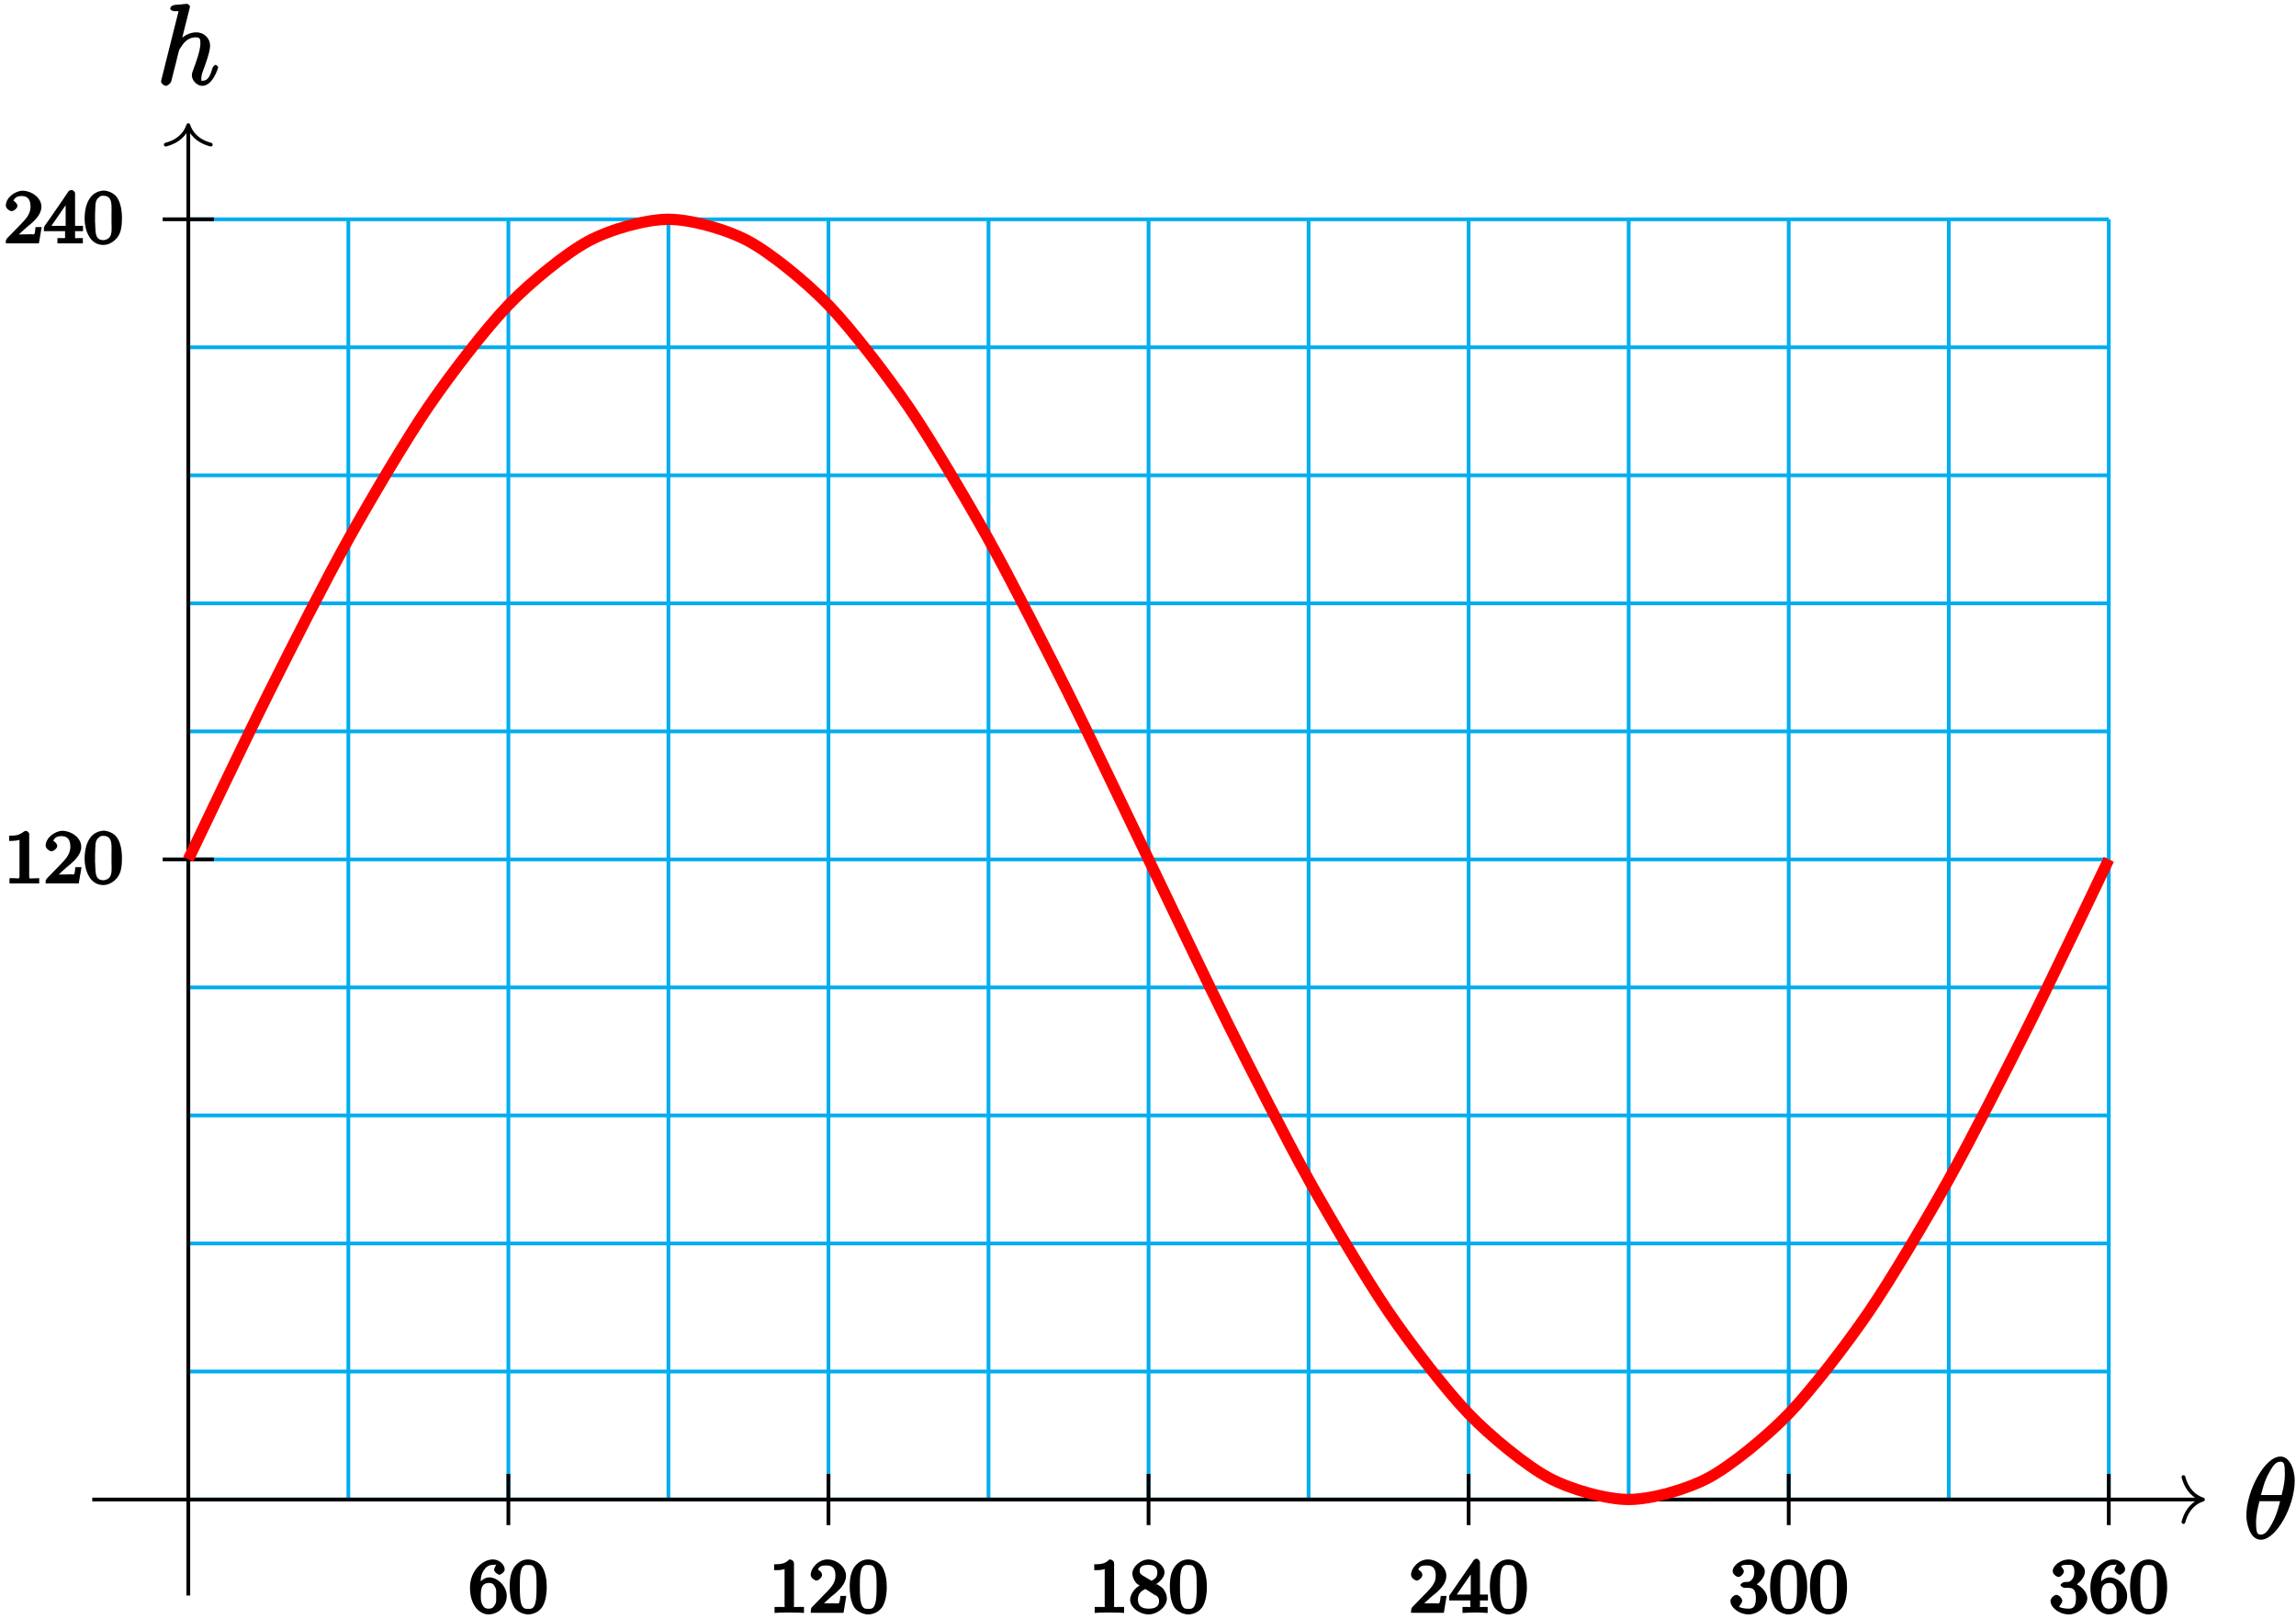
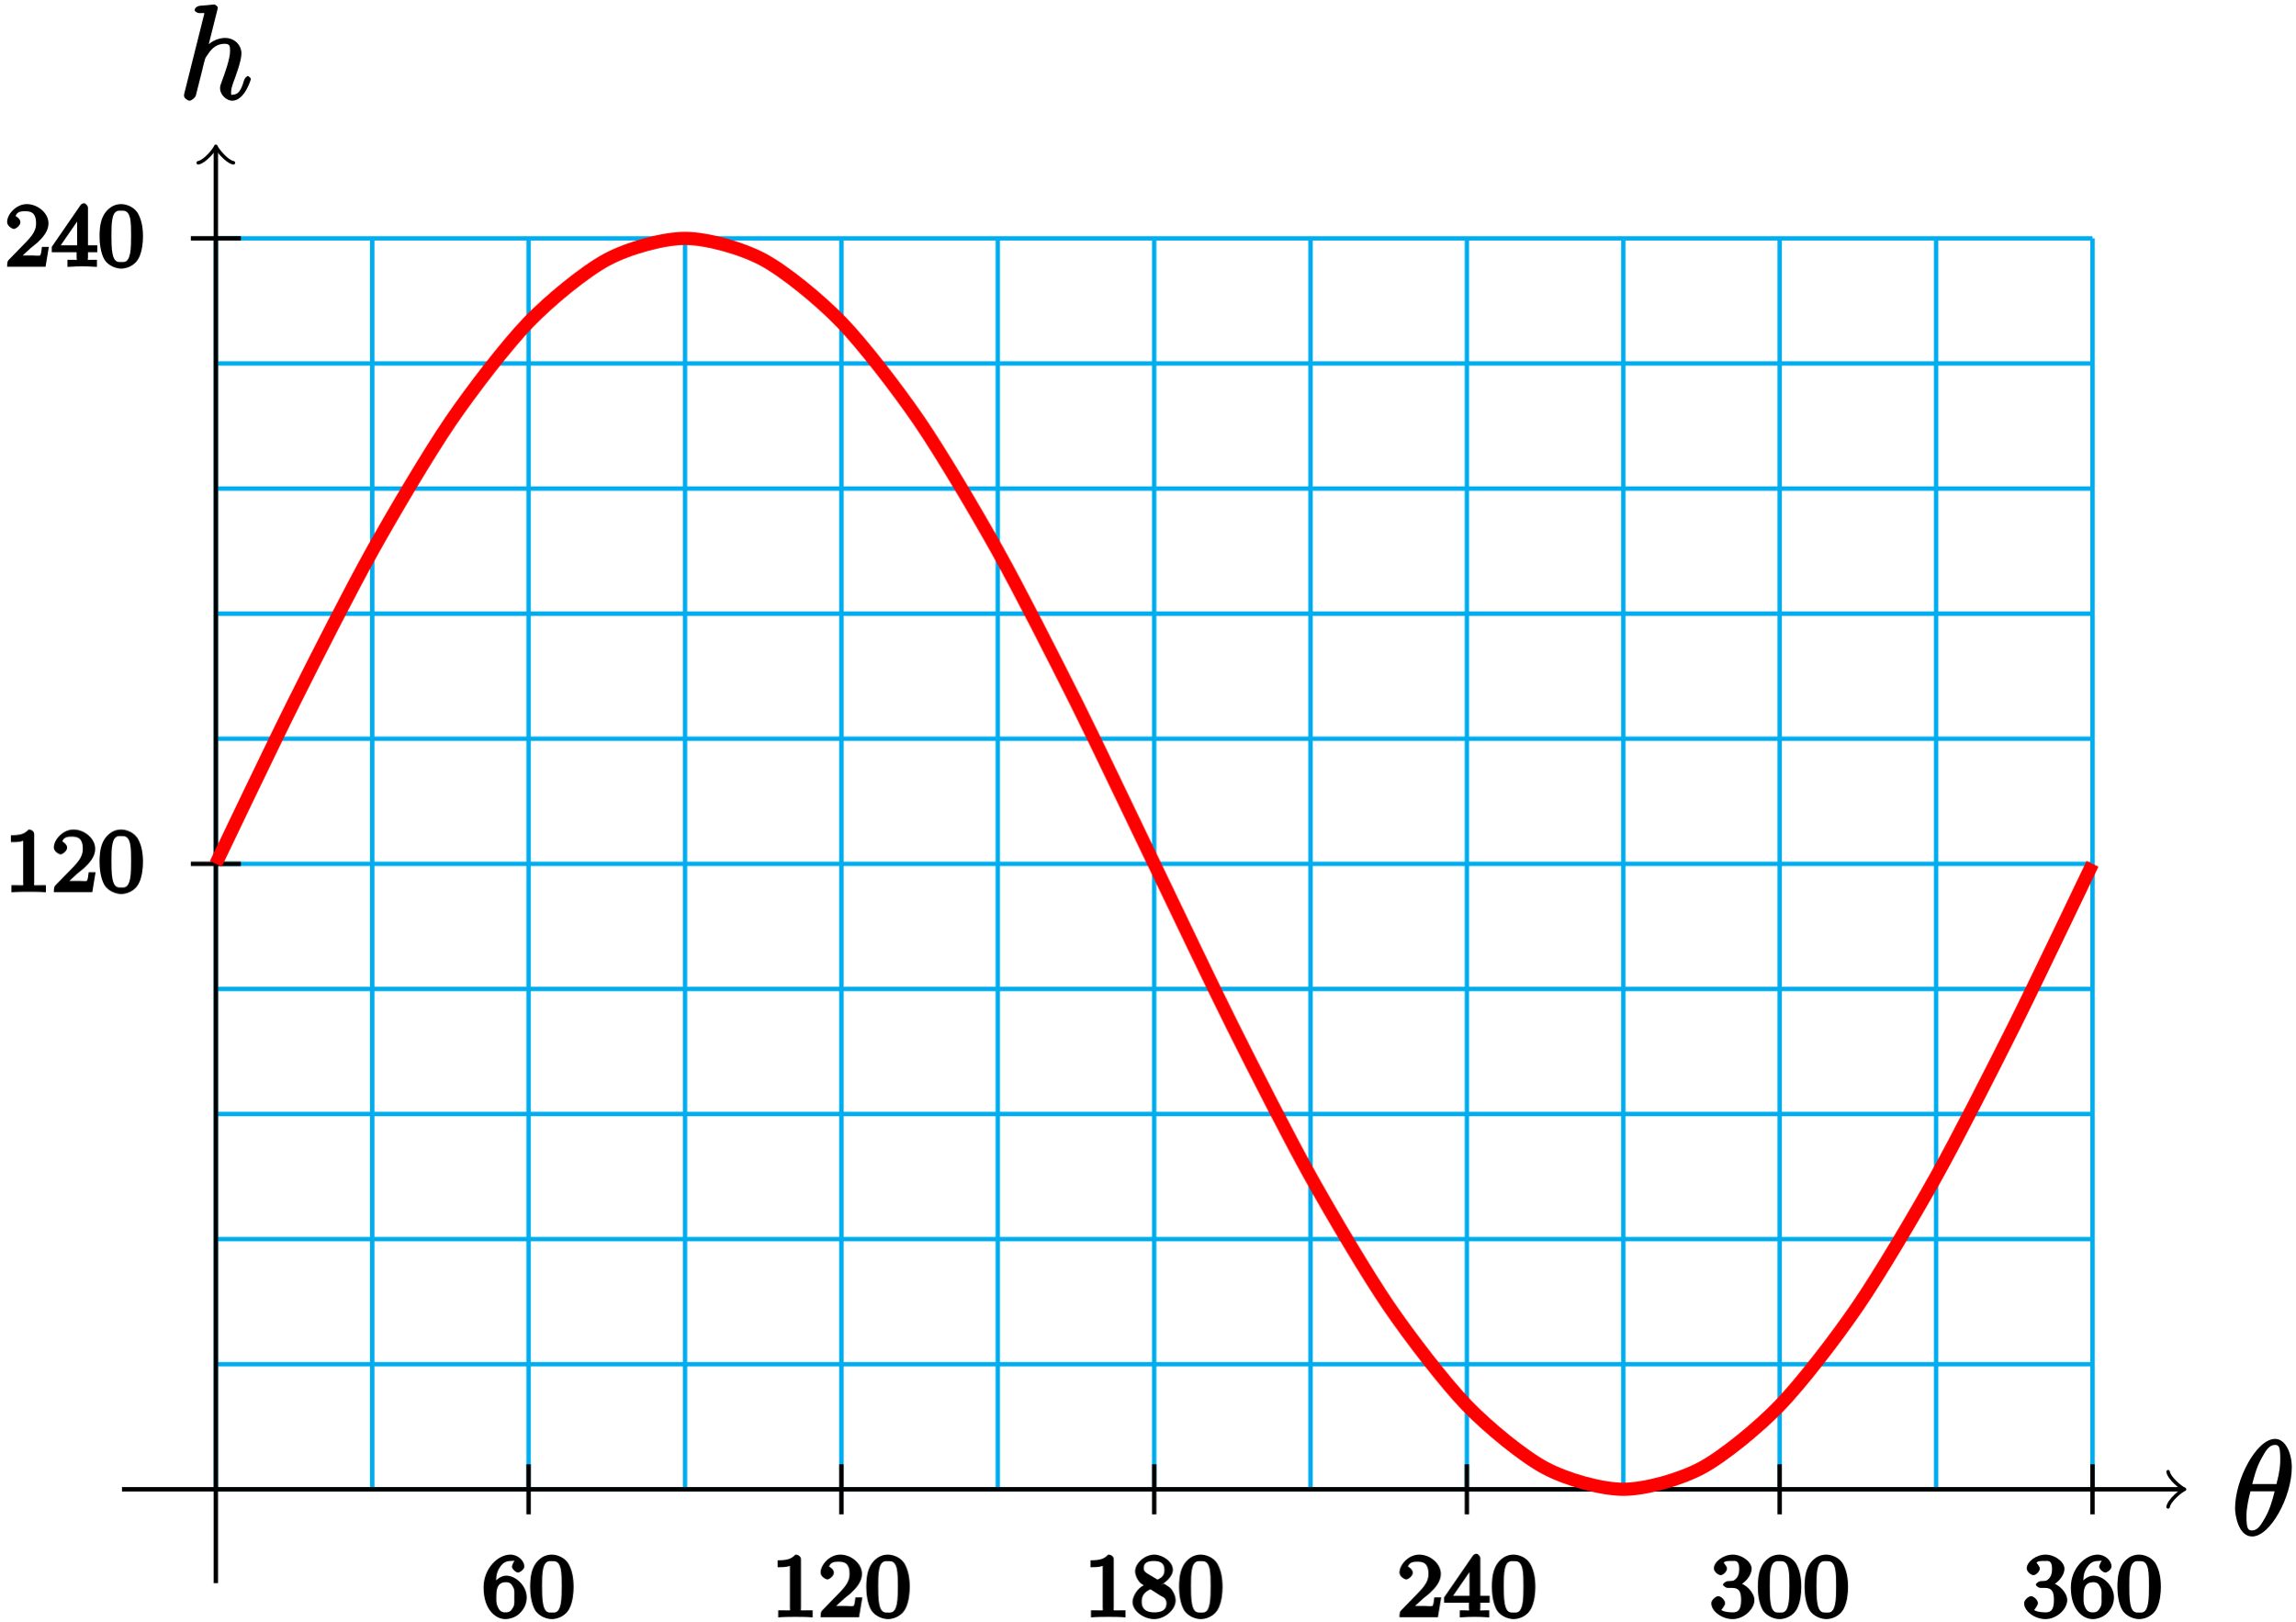
- <svg xmlns="http://www.w3.org/2000/svg" xmlns:xlink="http://www.w3.org/1999/xlink" width="244pt" height="172pt" viewBox="0 0 244 172" version="1.1">
+ <svg xmlns="http://www.w3.org/2000/svg" xmlns:xlink="http://www.w3.org/1999/xlink" width="208pt" height="147pt" viewBox="0 0 208 147" version="1.1">
  <defs>
    <g>
      <symbol overflow="visible" id="glyph0-0">
        <path style="stroke:none;" d="" />
      </symbol>
      <symbol overflow="visible" id="glyph0-1">
        <path style="stroke:none;" d="M 5.453 -6.156 C 5.453 -7.375 4.906 -8.719 3.938 -8.719 C 2.266 -8.719 0.312 -5.062 0.312 -2.422 C 0.312 -1.875 0.594 0.125 1.859 0.125 C 3.484 0.125 5.453 -3.438 5.453 -6.156 Z M 1.828 -4.469 C 2.016 -5.172 2.219 -6.078 2.688 -6.922 C 3.078 -7.641 3.391 -8.172 3.922 -8.172 C 4.312 -8.172 4.406 -7.984 4.406 -6.844 C 4.406 -6.406 4.375 -5.812 4.062 -4.625 L 1.859 -4.625 Z M 3.938 -4.109 C 3.641 -2.938 3.438 -2.297 3.016 -1.547 C 2.672 -0.938 2.359 -0.422 1.859 -0.422 C 1.5 -0.422 1.344 -0.547 1.344 -1.734 C 1.344 -2.516 1.547 -3.328 1.703 -3.969 L 3.906 -3.969 Z M 3.938 -4.109 " />
      </symbol>
      <symbol overflow="visible" id="glyph0-2">
        <path style="stroke:none;" d="M 3.516 -8.141 C 3.531 -8.188 3.547 -8.266 3.547 -8.312 C 3.547 -8.438 3.281 -8.594 3.25 -8.594 C 3.234 -8.594 2.656 -8.547 2.594 -8.531 C 2.391 -8.516 2.219 -8.5 2 -8.484 C 1.703 -8.469 1.453 -8.297 1.453 -8.078 C 1.453 -7.953 1.703 -7.812 1.875 -7.812 C 2.469 -7.812 2.312 -7.859 2.312 -7.734 C 2.312 -7.656 2.281 -7.562 2.266 -7.531 L 0.531 -0.609 C 0.484 -0.438 0.484 -0.406 0.484 -0.328 C 0.484 -0.078 0.859 0.125 0.984 0.125 C 1.188 0.125 1.5 -0.172 1.547 -0.312 L 2.094 -2.469 C 2.156 -2.734 2.219 -2.984 2.281 -3.25 C 2.422 -3.75 2.359 -3.656 2.594 -4 C 2.828 -4.344 3.25 -5.031 4.172 -5.031 C 4.656 -5.031 4.656 -4.812 4.656 -4.344 C 4.656 -3.672 4.188 -2.359 3.922 -1.656 C 3.812 -1.359 3.75 -1.203 3.75 -0.984 C 3.75 -0.453 4.297 0.125 4.859 0.125 C 5.969 0.125 6.547 -1.781 6.547 -1.859 C 6.547 -1.906 6.344 -2.109 6.281 -2.109 C 6.172 -2.109 5.984 -1.922 5.922 -1.719 C 5.656 -0.766 5.375 -0.422 4.906 -0.422 C 4.781 -0.422 4.75 -0.281 4.75 -0.656 C 4.75 -0.969 4.891 -1.344 4.938 -1.484 C 5.156 -2.062 5.688 -3.469 5.688 -4.156 C 5.688 -4.875 5.109 -5.562 4.203 -5.562 C 3.531 -5.562 2.812 -5.203 2.312 -4.578 L 2.594 -4.469 Z M 3.516 -8.141 " />
      </symbol>
      <symbol overflow="visible" id="glyph1-0">
        <path style="stroke:none;" d="" />
      </symbol>
      <symbol overflow="visible" id="glyph1-1">
        <path style="stroke:none;" d="M 1.281 -2.828 C 1.281 -3.484 1.281 -3.938 1.562 -4.422 C 1.812 -4.828 2.094 -5.094 2.594 -5.094 C 2.75 -5.094 2.984 -5.125 2.969 -5.141 C 2.938 -5.141 2.719 -4.688 2.719 -4.594 C 2.719 -4.359 3.094 -4.047 3.281 -4.047 C 3.422 -4.047 3.844 -4.312 3.844 -4.609 C 3.844 -5.094 3.297 -5.672 2.578 -5.672 C 1.469 -5.672 0.156 -4.438 0.156 -2.703 C 0.156 -0.547 1.359 0.172 2.125 0.172 C 2.516 0.172 3.047 0.016 3.406 -0.328 C 3.734 -0.641 4.062 -1.109 4.062 -1.797 C 4.062 -2.844 3.078 -3.766 2.203 -3.766 C 1.625 -3.766 1.094 -3.219 0.906 -2.828 Z M 2.125 -0.438 C 1.703 -0.438 1.562 -0.672 1.453 -0.906 C 1.266 -1.266 1.312 -1.672 1.312 -1.969 C 1.312 -2.766 1.547 -3.172 2.172 -3.172 C 2.562 -3.172 2.672 -3.016 2.828 -2.734 C 2.984 -2.453 2.938 -2.219 2.938 -1.812 C 2.938 -1.406 2.984 -1.172 2.828 -0.891 C 2.625 -0.531 2.484 -0.438 2.125 -0.438 Z M 2.125 -0.438 " />
      </symbol>
      <symbol overflow="visible" id="glyph1-2">
        <path style="stroke:none;" d="M 4.078 -2.719 C 4.078 -3.578 3.938 -4.219 3.672 -4.734 C 3.328 -5.438 2.547 -5.672 2.109 -5.672 C 1.109 -5.672 0.609 -4.859 0.5 -4.641 L 0.438 -4.516 C 0.156 -3.922 0.141 -3.141 0.141 -2.719 C 0.141 -2.203 0.219 -1.266 0.594 -0.625 C 0.969 -0.047 1.688 0.172 2.109 0.172 C 2.5 0.172 3.312 -0.016 3.703 -0.797 C 4 -1.375 4.078 -2.203 4.078 -2.719 Z M 2.109 -0.422 C 1.844 -0.422 1.469 -0.359 1.312 -1.203 C 1.219 -1.656 1.219 -2.406 1.219 -2.828 C 1.219 -3.375 1.219 -3.922 1.312 -4.359 C 1.469 -5.172 1.906 -5.078 2.109 -5.078 C 2.375 -5.078 2.734 -5.125 2.906 -4.406 C 3 -3.953 3 -3.359 3 -2.828 C 3 -2.344 3 -1.641 2.906 -1.188 C 2.734 -0.344 2.375 -0.422 2.109 -0.422 Z M 2.109 -0.422 " />
      </symbol>
      <symbol overflow="visible" id="glyph1-3">
        <path style="stroke:none;" d="M 2.688 -5.266 C 2.688 -5.469 2.484 -5.672 2.188 -5.672 C 1.812 -5.297 1.516 -5.156 0.578 -5.156 L 0.578 -4.531 C 0.984 -4.531 1.406 -4.531 1.688 -4.656 L 1.688 -0.844 C 1.688 -0.547 1.844 -0.625 1.094 -0.625 L 0.625 -0.625 L 0.625 0.016 C 1.141 -0.031 1.828 -0.031 2.188 -0.031 C 2.547 -0.031 3.234 -0.031 3.75 0.016 L 3.75 -0.625 L 3.281 -0.625 C 2.531 -0.625 2.688 -0.547 2.688 -0.844 Z M 2.688 -5.266 " />
      </symbol>
      <symbol overflow="visible" id="glyph1-4">
        <path style="stroke:none;" d="M 2.375 -1.688 C 2.5 -1.797 2.844 -2.062 2.969 -2.172 C 3.453 -2.625 3.984 -3.203 3.984 -3.922 C 3.984 -4.875 3 -5.672 2.016 -5.672 C 1.047 -5.672 0.234 -4.75 0.234 -4.047 C 0.234 -3.656 0.734 -3.422 0.844 -3.422 C 1.016 -3.422 1.438 -3.719 1.438 -4.031 C 1.438 -4.438 0.859 -4.625 1.016 -4.625 C 1.172 -5.016 1.531 -5.031 1.922 -5.031 C 2.656 -5.031 2.859 -4.594 2.859 -3.922 C 2.859 -3.094 2.328 -2.609 1.391 -1.656 L 0.375 -0.609 C 0.281 -0.531 0.234 -0.375 0.234 0 L 3.719 0 L 4.016 -1.797 L 3.391 -1.797 C 3.344 -1.453 3.328 -1.172 3.234 -1.031 C 3.188 -0.969 2.719 -1.016 2.594 -1.016 L 1.172 -1.016 L 1.297 -0.703 Z M 2.375 -1.688 " />
      </symbol>
      <symbol overflow="visible" id="glyph1-5">
        <path style="stroke:none;" d="M 2.641 -2.875 C 3.094 -3.094 3.812 -3.672 3.812 -4.297 C 3.812 -5.047 2.859 -5.672 2.125 -5.672 C 1.281 -5.672 0.391 -4.906 0.391 -4.156 C 0.391 -3.859 0.562 -3.453 0.75 -3.234 C 0.891 -3.062 0.922 -3.047 1.172 -2.891 C 0.562 -2.609 0.156 -1.844 0.156 -1.391 C 0.156 -0.516 1.234 0.172 2.109 0.172 C 3.078 0.172 4.062 -0.672 4.062 -1.516 C 4.062 -2.031 3.734 -2.484 3.609 -2.625 C 3.469 -2.75 3.453 -2.75 3 -3.047 Z M 1.531 -3.938 C 1.312 -4.078 1.172 -4.172 1.172 -4.453 C 1.172 -4.953 1.531 -5.094 2.109 -5.094 C 2.719 -5.094 3.047 -4.859 3.047 -4.297 C 3.047 -3.828 2.875 -3.625 2.422 -3.406 Z M 1.672 -2.594 C 1.703 -2.578 2.609 -2.016 2.734 -1.922 C 2.875 -1.859 3.234 -1.734 3.234 -1.25 C 3.234 -0.641 2.766 -0.438 2.125 -0.438 C 1.406 -0.438 0.984 -0.734 0.984 -1.391 C 0.984 -1.984 1.25 -2.281 1.781 -2.531 Z M 1.672 -2.594 " />
      </symbol>
      <symbol overflow="visible" id="glyph1-6">
        <path style="stroke:none;" d="M 3.328 -5.344 C 3.328 -5.5 3.141 -5.75 2.969 -5.75 C 2.875 -5.75 2.719 -5.688 2.641 -5.562 L 0.047 -1.797 L 0.047 -1.312 L 2.297 -1.312 L 2.297 -0.828 C 2.297 -0.531 2.469 -0.625 1.844 -0.625 L 1.469 -0.625 L 1.469 0.016 C 2.344 -0.031 2.359 -0.031 2.812 -0.031 C 3.266 -0.031 3.281 -0.031 4.141 0.016 L 4.141 -0.625 L 3.781 -0.625 C 3.156 -0.625 3.328 -0.531 3.328 -0.828 L 3.328 -1.312 L 4.172 -1.312 L 4.172 -1.938 L 3.328 -1.938 Z M 2.344 -4.688 L 2.344 -1.938 L 0.859 -1.938 L 2.672 -4.562 Z M 2.344 -4.688 " />
      </symbol>
      <symbol overflow="visible" id="glyph1-7">
        <path style="stroke:none;" d="M 2.016 -2.656 C 2.641 -2.656 2.859 -2.375 2.859 -1.547 C 2.859 -0.547 2.484 -0.438 2.062 -0.438 C 1.625 -0.438 1.141 -0.547 1.078 -0.656 C 1.031 -0.656 1.406 -1.016 1.406 -1.281 C 1.406 -1.531 1.047 -1.906 0.781 -1.906 C 0.578 -1.906 0.156 -1.578 0.156 -1.266 C 0.156 -0.516 1.156 0.172 2.078 0.172 C 3.125 0.172 4.062 -0.75 4.062 -1.547 C 4.062 -2.203 3.344 -3 2.531 -3.172 L 2.531 -2.812 C 3.156 -3.031 3.812 -3.75 3.812 -4.391 C 3.812 -5.031 2.922 -5.672 2.094 -5.672 C 1.234 -5.672 0.391 -5.016 0.391 -4.422 C 0.391 -4.125 0.781 -3.812 1 -3.812 C 1.25 -3.812 1.578 -4.172 1.578 -4.406 C 1.578 -4.688 1.141 -4.984 1.328 -4.984 C 1.438 -5.125 1.922 -5.094 2.062 -5.094 C 2.266 -5.094 2.688 -5.219 2.688 -4.391 C 2.688 -3.828 2.516 -3.625 2.406 -3.5 C 2.156 -3.25 2.109 -3.297 1.625 -3.266 C 1.469 -3.25 1.219 -3.062 1.219 -2.953 C 1.219 -2.844 1.484 -2.656 1.625 -2.656 Z M 2.016 -2.656 " />
      </symbol>
-       <symbol overflow="visible" id="glyph2-0">
-         <path style="stroke:none;" d="" />
-       </symbol>
-       <symbol overflow="visible" id="glyph2-1">
-         <path style="stroke:none;" d="M 0.578 -4.953 L 0.578 -4.531 C 1.156 -4.531 1.516 -4.594 1.672 -4.656 L 1.672 -0.812 C 1.672 -0.422 1.547 -0.578 1.094 -0.578 L 0.609 -0.578 L 0.609 -0.016 L 3.766 -0.016 L 3.766 -0.578 C 3.453 -0.578 3.328 -0.562 3.203 -0.562 C 2.781 -0.562 2.703 -0.438 2.703 -0.812 L 2.703 -5.312 C 2.703 -5.375 2.484 -5.609 2.375 -5.609 C 2.219 -5.609 2 -5.438 1.891 -5.359 C 1.516 -5.125 1.219 -5.094 0.578 -5.094 Z M 0.578 -4.953 " />
-       </symbol>
-       <symbol overflow="visible" id="glyph2-2">
-         <path style="stroke:none;" d="M 0.969 -4.406 C 1.125 -4.891 1.422 -5.047 1.922 -5.047 C 2.641 -5.047 2.844 -4.547 2.844 -3.906 L 2.844 -3.812 C 2.781 -3 2.25 -2.516 1.719 -1.953 L 1.141 -1.359 C 0.891 -1.109 0.656 -0.859 0.406 -0.609 C 0.328 -0.531 0.219 -0.391 0.219 -0.266 L 0.219 -0.016 L 3.734 -0.016 L 4.031 -1.75 L 3.375 -1.75 C 3.312 -1.359 3.344 -1.094 3.219 -0.984 C 3.156 -0.938 3.172 -0.984 3.031 -0.984 L 2.781 -0.984 C 2.516 -0.969 2.234 -0.969 1.969 -0.969 L 1.609 -0.969 C 1.812 -1.156 2.297 -1.625 2.828 -2.047 C 3.359 -2.5 4 -3.125 4 -3.906 C 4 -4.938 2.859 -5.609 2.016 -5.609 C 1.219 -5.609 0.25 -4.891 0.219 -4.062 L 0.219 -4.016 C 0.219 -3.766 0.594 -3.438 0.844 -3.438 C 1.078 -3.438 1.453 -3.766 1.453 -4 C 1.453 -4.281 1.031 -4.562 1.016 -4.562 Z M 0.969 -4.406 " />
-       </symbol>
-       <symbol overflow="visible" id="glyph2-3">
-         <path style="stroke:none;" d="M 1.984 -5.609 C 0.484 -5.406 0.125 -3.812 0.125 -2.641 C 0.125 -1.531 0.609 0.156 2.125 0.156 C 2.875 0.156 3.625 -0.453 3.875 -1.125 C 4.078 -1.656 4.094 -2.234 4.094 -2.781 C 4.094 -3.516 3.938 -4.5 3.453 -5.047 C 3.156 -5.375 2.578 -5.625 2.141 -5.625 C 2.094 -5.625 2.047 -5.625 1.984 -5.609 Z M 1.234 -2.234 C 1.234 -2.297 1.234 -2.359 1.234 -2.438 C 1.234 -2.922 1.234 -3.422 1.266 -3.906 C 1.297 -4.344 1.297 -4.688 1.75 -4.984 C 1.891 -5.078 1.938 -5.078 2.109 -5.078 C 3.125 -5.078 2.984 -4.047 2.984 -3.234 L 2.984 -2.344 C 2.984 -1.469 3.125 -0.734 2.469 -0.438 C 2.359 -0.391 2.234 -0.359 2.125 -0.359 C 1.266 -0.359 1.281 -1.109 1.25 -2.016 C 1.25 -2.094 1.25 -2.156 1.234 -2.234 Z M 1.234 -2.234 " />
-       </symbol>
-       <symbol overflow="visible" id="glyph2-4">
-         <path style="stroke:none;" d="M 0.234 -1.312 L 2.281 -1.312 L 2.281 -0.812 C 2.281 -0.5 2.422 -0.578 1.469 -0.578 L 1.469 -0.016 L 4.172 -0.016 L 4.172 -0.578 L 3.719 -0.578 C 3.344 -0.578 3.344 -0.453 3.344 -0.812 L 3.344 -1.312 L 4.188 -1.312 L 4.188 -1.875 L 3.344 -1.875 L 3.344 -5.375 C 3.344 -5.469 3.125 -5.688 3 -5.688 C 2.922 -5.688 2.719 -5.641 2.656 -5.562 C 2.484 -5.312 2.312 -5.047 2.141 -4.797 C 1.469 -3.844 0.844 -2.875 0.156 -1.938 C 0.109 -1.859 0.031 -1.719 0.031 -1.625 C 0.031 -1.562 0.031 -1.516 0.031 -1.312 Z M 0.656 -1.625 L 2.672 -4.547 L 2.344 -4.656 L 2.344 -1.875 L 0.828 -1.875 Z M 0.656 -1.625 " />
-       </symbol>
    </g>
  </defs>
  <g id="surface1">
-     <path style="fill:none;stroke-width:0.399;stroke-linecap:butt;stroke-linejoin:miter;stroke:rgb(0%,67.839%,93.729%);stroke-opacity:1;stroke-miterlimit:10;" d="M 0.002 -0.001 L 204.095 -0.001 M 0.002 13.604 L 204.095 13.604 M 0.002 27.214 L 204.095 27.214 M 0.002 40.819 L 204.095 40.819 M 0.002 54.425 L 204.095 54.425 M 0.002 68.03 L 204.095 68.03 M 0.002 81.636 L 204.095 81.636 M 0.002 95.245 L 204.095 95.245 M 0.002 108.85 L 204.095 108.85 M 0.002 122.456 L 204.095 122.456 M 0.002 136.061 L 204.095 136.061 M 0.002 -0.001 L 0.002 136.065 M 17.01 -0.001 L 17.01 136.065 M 34.017 -0.001 L 34.017 136.065 M 51.025 -0.001 L 51.025 136.065 M 68.033 -0.001 L 68.033 136.065 M 85.041 -0.001 L 85.041 136.065 M 102.049 -0.001 L 102.049 136.065 M 119.056 -0.001 L 119.056 136.065 M 136.064 -0.001 L 136.064 136.065 M 153.072 -0.001 L 153.072 136.065 M 170.08 -0.001 L 170.08 136.065 M 187.088 -0.001 L 187.088 136.065 M 204.095 -0.001 L 204.095 136.065 " transform="matrix(1,0,0,-1,20.01,159.37)" />
-     <path style="fill:none;stroke-width:0.399;stroke-linecap:butt;stroke-linejoin:miter;stroke:rgb(0%,0%,0%);stroke-opacity:1;stroke-miterlimit:10;" d="M -10.205 -0.001 L 213.904 -0.001 " transform="matrix(1,0,0,-1,20.01,159.37)" />
-     <path style="fill:none;stroke-width:0.399;stroke-linecap:round;stroke-linejoin:round;stroke:rgb(0%,0%,0%);stroke-opacity:1;stroke-miterlimit:10;" d="M -2.073 2.39 C -1.694 0.956 -0.85 0.28 0.001 -0.001 C -0.85 -0.278 -1.694 -0.958 -2.073 -2.392 " transform="matrix(1,0,0,-1,234.1122,159.37)" />
+     <path style="fill:none;stroke-width:0.399;stroke-linecap:butt;stroke-linejoin:miter;stroke:rgb(0%,67.839%,93.729%);stroke-opacity:1;stroke-miterlimit:10;" d="M -0.001 0.002 L 170.081 0.002 M -0.001 11.338 L 170.081 11.338 M -0.001 22.677 L 170.081 22.677 M -0.001 34.017 L 170.081 34.017 M -0.001 45.353 L 170.081 45.353 M -0.001 56.693 L 170.081 56.693 M -0.001 68.033 L 170.081 68.033 M -0.001 79.369 L 170.081 79.369 M -0.001 90.709 L 170.081 90.709 M -0.001 102.049 L 170.081 102.049 M -0.001 113.385 L 170.081 113.385 M -0.001 0.002 L -0.001 113.388 M 14.174 0.002 L 14.174 113.388 M 28.346 0.002 L 28.346 113.388 M 42.522 0.002 L 42.522 113.388 M 56.694 0.002 L 56.694 113.388 M 70.866 0.002 L 70.866 113.388 M 85.042 0.002 L 85.042 113.388 M 99.213 0.002 L 99.213 113.388 M 113.385 0.002 L 113.385 113.388 M 127.561 0.002 L 127.561 113.388 M 141.733 0.002 L 141.733 113.388 M 155.909 0.002 L 155.909 113.388 M 170.081 0.002 L 170.081 113.388 " transform="matrix(1,0,0,-1,19.56,134.99)" />
+     <path style="fill:none;stroke-width:0.399;stroke-linecap:butt;stroke-linejoin:miter;stroke:rgb(0%,0%,0%);stroke-opacity:1;stroke-miterlimit:10;" d="M -8.505 0.002 L 178.127 0.002 " transform="matrix(1,0,0,-1,19.56,134.99)" />
+     <path style="fill:none;stroke-width:0.319;stroke-linecap:round;stroke-linejoin:round;stroke:rgb(0%,0%,0%);stroke-opacity:1;stroke-miterlimit:10;" d="M -1.195 1.595 C -1.097 0.998 0.001 0.099 0.298 0.002 C 0.001 -0.1 -1.097 -0.994 -1.195 -1.596 " transform="matrix(1,0,0,-1,197.6867,134.99)" />
    <g style="fill:rgb(0%,0%,0%);fill-opacity:1;">
-       <use xlink:href="#glyph0-1" x="238.41" y="163.52" />
+       <use xlink:href="#glyph0-1" x="202.25" y="139.14" />
    </g>
-     <path style="fill:none;stroke-width:0.399;stroke-linecap:butt;stroke-linejoin:miter;stroke:rgb(0%,0%,0%);stroke-opacity:1;stroke-miterlimit:10;" d="M 0.002 -10.204 L 0.002 145.87 " transform="matrix(1,0,0,-1,20.01,159.37)" />
-     <path style="fill:none;stroke-width:0.399;stroke-linecap:round;stroke-linejoin:round;stroke:rgb(0%,0%,0%);stroke-opacity:1;stroke-miterlimit:10;" d="M -2.071 2.393 C -1.692 0.955 -0.848 0.28 -0.001 -0.002 C -0.848 -0.279 -1.692 -0.955 -2.071 -2.392 " transform="matrix(0,-1,-1,0,20.01,13.30001)" />
+     <path style="fill:none;stroke-width:0.399;stroke-linecap:butt;stroke-linejoin:miter;stroke:rgb(0%,0%,0%);stroke-opacity:1;stroke-miterlimit:10;" d="M -0.001 -8.502 L -0.001 121.431 " transform="matrix(1,0,0,-1,19.56,134.99)" />
+     <path style="fill:none;stroke-width:0.319;stroke-linecap:round;stroke-linejoin:round;stroke:rgb(0%,0%,0%);stroke-opacity:1;stroke-miterlimit:10;" d="M -1.197 1.595 C -1.095 0.998 -0.002 0.099 0.299 0.001 C -0.002 -0.1 -1.095 -0.995 -1.197 -1.592 " transform="matrix(0,-1,-1,0,19.56,13.55693)" />
    <g style="fill:rgb(0%,0%,0%);fill-opacity:1;">
-       <use xlink:href="#glyph0-2" x="16.64" y="9" />
+       <use xlink:href="#glyph0-2" x="16.19" y="9" />
    </g>
-     <path style="fill:none;stroke-width:0.399;stroke-linecap:butt;stroke-linejoin:miter;stroke:rgb(0%,0%,0%);stroke-opacity:1;stroke-miterlimit:10;" d="M 34.017 2.722 L 34.017 -2.72 " transform="matrix(1,0,0,-1,20.01,159.37)" />
-     <path style=" stroke:none;fill-rule:nonzero;fill:rgb(100%,100%,100%);fill-opacity:1;" d="M 48.797 172.41 L 59.258 172.41 L 59.258 165.281 L 48.797 165.281 Z M 48.797 172.41 " />
+     <path style="fill:none;stroke-width:0.399;stroke-linecap:butt;stroke-linejoin:miter;stroke:rgb(0%,0%,0%);stroke-opacity:1;stroke-miterlimit:10;" d="M 28.346 2.267 L 28.346 -2.268 " transform="matrix(1,0,0,-1,19.56,134.99)" />
+     <path style=" stroke:none;fill-rule:nonzero;fill:rgb(100%,100%,100%);fill-opacity:1;" d="M 42.676 147.574 L 53.137 147.574 L 53.137 140.445 L 42.676 140.445 Z M 42.676 147.574 " />
    <g style="fill:rgb(0%,0%,0%);fill-opacity:1;">
-       <use xlink:href="#glyph1-1" x="49.79" y="171.41" />
-       <use xlink:href="#glyph1-2" x="54.024" y="171.41" />
+       <use xlink:href="#glyph1-1" x="43.67" y="146.58" />
+       <use xlink:href="#glyph1-2" x="47.904" y="146.58" />
    </g>
-     <path style="fill:none;stroke-width:0.399;stroke-linecap:butt;stroke-linejoin:miter;stroke:rgb(0%,0%,0%);stroke-opacity:1;stroke-miterlimit:10;" d="M 68.033 2.722 L 68.033 -2.72 " transform="matrix(1,0,0,-1,20.01,159.37)" />
-     <path style=" stroke:none;fill-rule:nonzero;fill:rgb(100%,100%,100%);fill-opacity:1;" d="M 80.695 172.41 L 95.391 172.41 L 95.391 165.281 L 80.695 165.281 Z M 80.695 172.41 " />
+     <path style="fill:none;stroke-width:0.399;stroke-linecap:butt;stroke-linejoin:miter;stroke:rgb(0%,0%,0%);stroke-opacity:1;stroke-miterlimit:10;" d="M 56.694 2.267 L 56.694 -2.268 " transform="matrix(1,0,0,-1,19.56,134.99)" />
+     <path style=" stroke:none;fill-rule:nonzero;fill:rgb(100%,100%,100%);fill-opacity:1;" d="M 68.906 147.574 L 83.602 147.574 L 83.602 140.445 L 68.906 140.445 Z M 68.906 147.574 " />
    <g style="fill:rgb(0%,0%,0%);fill-opacity:1;">
-       <use xlink:href="#glyph1-3" x="81.69" y="171.41" />
-       <use xlink:href="#glyph1-4" x="85.924" y="171.41" />
-       <use xlink:href="#glyph1-2" x="90.159" y="171.41" />
+       <use xlink:href="#glyph1-3" x="69.9" y="146.58" />
+       <use xlink:href="#glyph1-4" x="74.134" y="146.58" />
+       <use xlink:href="#glyph1-2" x="78.369" y="146.58" />
    </g>
-     <path style="fill:none;stroke-width:0.399;stroke-linecap:butt;stroke-linejoin:miter;stroke:rgb(0%,0%,0%);stroke-opacity:1;stroke-miterlimit:10;" d="M 102.049 2.722 L 102.049 -2.72 " transform="matrix(1,0,0,-1,20.01,159.37)" />
-     <path style=" stroke:none;fill-rule:nonzero;fill:rgb(100%,100%,100%);fill-opacity:1;" d="M 114.711 172.41 L 129.406 172.41 L 129.406 165.281 L 114.711 165.281 Z M 114.711 172.41 " />
+     <path style="fill:none;stroke-width:0.399;stroke-linecap:butt;stroke-linejoin:miter;stroke:rgb(0%,0%,0%);stroke-opacity:1;stroke-miterlimit:10;" d="M 85.042 2.267 L 85.042 -2.268 " transform="matrix(1,0,0,-1,19.56,134.99)" />
+     <path style=" stroke:none;fill-rule:nonzero;fill:rgb(100%,100%,100%);fill-opacity:1;" d="M 97.254 147.574 L 111.949 147.574 L 111.949 140.445 L 97.254 140.445 Z M 97.254 147.574 " />
    <g style="fill:rgb(0%,0%,0%);fill-opacity:1;">
-       <use xlink:href="#glyph1-3" x="115.71" y="171.41" />
-       <use xlink:href="#glyph1-5" x="119.944" y="171.41" />
-       <use xlink:href="#glyph1-2" x="124.179" y="171.41" />
+       <use xlink:href="#glyph1-3" x="98.25" y="146.58" />
+       <use xlink:href="#glyph1-5" x="102.484" y="146.58" />
+       <use xlink:href="#glyph1-2" x="106.719" y="146.58" />
    </g>
-     <path style="fill:none;stroke-width:0.399;stroke-linecap:butt;stroke-linejoin:miter;stroke:rgb(0%,0%,0%);stroke-opacity:1;stroke-miterlimit:10;" d="M 136.064 2.722 L 136.064 -2.72 " transform="matrix(1,0,0,-1,20.01,159.37)" />
-     <path style=" stroke:none;fill-rule:nonzero;fill:rgb(100%,100%,100%);fill-opacity:1;" d="M 148.727 172.41 L 163.422 172.41 L 163.422 165.281 L 148.727 165.281 Z M 148.727 172.41 " />
+     <path style="fill:none;stroke-width:0.399;stroke-linecap:butt;stroke-linejoin:miter;stroke:rgb(0%,0%,0%);stroke-opacity:1;stroke-miterlimit:10;" d="M 113.385 2.267 L 113.385 -2.268 " transform="matrix(1,0,0,-1,19.56,134.99)" />
+     <path style=" stroke:none;fill-rule:nonzero;fill:rgb(100%,100%,100%);fill-opacity:1;" d="M 125.598 147.574 L 140.293 147.574 L 140.293 140.445 L 125.598 140.445 Z M 125.598 147.574 " />
    <g style="fill:rgb(0%,0%,0%);fill-opacity:1;">
-       <use xlink:href="#glyph1-4" x="149.72" y="171.41" />
-       <use xlink:href="#glyph1-6" x="153.954" y="171.41" />
-       <use xlink:href="#glyph1-2" x="158.189" y="171.41" />
+       <use xlink:href="#glyph1-4" x="126.6" y="146.58" />
+       <use xlink:href="#glyph1-6" x="130.834" y="146.58" />
+       <use xlink:href="#glyph1-2" x="135.069" y="146.58" />
    </g>
-     <path style="fill:none;stroke-width:0.399;stroke-linecap:butt;stroke-linejoin:miter;stroke:rgb(0%,0%,0%);stroke-opacity:1;stroke-miterlimit:10;" d="M 170.08 2.722 L 170.08 -2.72 " transform="matrix(1,0,0,-1,20.01,159.37)" />
-     <path style=" stroke:none;fill-rule:nonzero;fill:rgb(100%,100%,100%);fill-opacity:1;" d="M 182.742 172.41 L 197.438 172.41 L 197.438 165.281 L 182.742 165.281 Z M 182.742 172.41 " />
+     <path style="fill:none;stroke-width:0.399;stroke-linecap:butt;stroke-linejoin:miter;stroke:rgb(0%,0%,0%);stroke-opacity:1;stroke-miterlimit:10;" d="M 141.733 2.267 L 141.733 -2.268 " transform="matrix(1,0,0,-1,19.56,134.99)" />
+     <path style=" stroke:none;fill-rule:nonzero;fill:rgb(100%,100%,100%);fill-opacity:1;" d="M 153.945 147.574 L 168.641 147.574 L 168.641 140.445 L 153.945 140.445 Z M 153.945 147.574 " />
    <g style="fill:rgb(0%,0%,0%);fill-opacity:1;">
-       <use xlink:href="#glyph1-7" x="183.74" y="171.41" />
-       <use xlink:href="#glyph1-2" x="187.974" y="171.41" />
-       <use xlink:href="#glyph1-2" x="192.209" y="171.41" />
+       <use xlink:href="#glyph1-7" x="154.94" y="146.58" />
+       <use xlink:href="#glyph1-2" x="159.174" y="146.58" />
+       <use xlink:href="#glyph1-2" x="163.409" y="146.58" />
    </g>
-     <path style="fill:none;stroke-width:0.399;stroke-linecap:butt;stroke-linejoin:miter;stroke:rgb(0%,0%,0%);stroke-opacity:1;stroke-miterlimit:10;" d="M 204.095 2.722 L 204.095 -2.72 " transform="matrix(1,0,0,-1,20.01,159.37)" />
-     <path style=" stroke:none;fill-rule:nonzero;fill:rgb(100%,100%,100%);fill-opacity:1;" d="M 216.758 172.41 L 231.453 172.41 L 231.453 165.281 L 216.758 165.281 Z M 216.758 172.41 " />
+     <path style="fill:none;stroke-width:0.399;stroke-linecap:butt;stroke-linejoin:miter;stroke:rgb(0%,0%,0%);stroke-opacity:1;stroke-miterlimit:10;" d="M 170.081 2.267 L 170.081 -2.268 " transform="matrix(1,0,0,-1,19.56,134.99)" />
+     <path style=" stroke:none;fill-rule:nonzero;fill:rgb(100%,100%,100%);fill-opacity:1;" d="M 182.293 147.574 L 196.988 147.574 L 196.988 140.445 L 182.293 140.445 Z M 182.293 147.574 " />
    <g style="fill:rgb(0%,0%,0%);fill-opacity:1;">
-       <use xlink:href="#glyph1-7" x="217.76" y="171.41" />
-       <use xlink:href="#glyph1-1" x="221.994" y="171.41" />
-       <use xlink:href="#glyph1-2" x="226.229" y="171.41" />
+       <use xlink:href="#glyph1-7" x="183.29" y="146.58" />
+       <use xlink:href="#glyph1-1" x="187.524" y="146.58" />
+       <use xlink:href="#glyph1-2" x="191.759" y="146.58" />
    </g>
-     <path style="fill:none;stroke-width:0.399;stroke-linecap:butt;stroke-linejoin:miter;stroke:rgb(0%,0%,0%);stroke-opacity:1;stroke-miterlimit:10;" d="M 2.72 68.034 L -2.721 68.034 " transform="matrix(1,0,0,-1,20.01,159.37)" />
-     <path style=" stroke:none;fill-rule:nonzero;fill:rgb(100%,100%,100%);fill-opacity:1;" d="M -0.59 94.906 L 14.102 94.906 L 14.102 87.77 L -0.59 87.77 Z M -0.59 94.906 " />
+     <path style="fill:none;stroke-width:0.399;stroke-linecap:butt;stroke-linejoin:miter;stroke:rgb(0%,0%,0%);stroke-opacity:1;stroke-miterlimit:10;" d="M 2.268 56.693 L -2.267 56.693 " transform="matrix(1,0,0,-1,19.56,134.99)" />
+     <path style=" stroke:none;fill-rule:nonzero;fill:rgb(100%,100%,100%);fill-opacity:1;" d="M -0.59 81.859 L 14.105 81.859 L 14.105 74.73 L -0.59 74.73 Z M -0.59 81.859 " />
    <g style="fill:rgb(0%,0%,0%);fill-opacity:1;">
-       <use xlink:href="#glyph2-1" x="0.4" y="93.91" />
-       <use xlink:href="#glyph2-2" x="4.633" y="93.91" />
-       <use xlink:href="#glyph2-3" x="8.866" y="93.91" />
+       <use xlink:href="#glyph1-3" x="0.41" y="80.86" />
+       <use xlink:href="#glyph1-4" x="4.644" y="80.86" />
+       <use xlink:href="#glyph1-2" x="8.879" y="80.86" />
    </g>
-     <path style="fill:none;stroke-width:0.399;stroke-linecap:butt;stroke-linejoin:miter;stroke:rgb(0%,0%,0%);stroke-opacity:1;stroke-miterlimit:10;" d="M 2.72 136.065 L -2.721 136.065 " transform="matrix(1,0,0,-1,20.01,159.37)" />
-     <path style=" stroke:none;fill-rule:nonzero;fill:rgb(100%,100%,100%);fill-opacity:1;" d="M -0.59 26.871 L 14.102 26.871 L 14.102 19.738 L -0.59 19.738 Z M -0.59 26.871 " />
+     <path style="fill:none;stroke-width:0.399;stroke-linecap:butt;stroke-linejoin:miter;stroke:rgb(0%,0%,0%);stroke-opacity:1;stroke-miterlimit:10;" d="M 2.268 113.388 L -2.267 113.388 " transform="matrix(1,0,0,-1,19.56,134.99)" />
+     <path style=" stroke:none;fill-rule:nonzero;fill:rgb(100%,100%,100%);fill-opacity:1;" d="M -0.59 25.168 L 14.105 25.168 L 14.105 18.039 L -0.59 18.039 Z M -0.59 25.168 " />
    <g style="fill:rgb(0%,0%,0%);fill-opacity:1;">
-       <use xlink:href="#glyph2-2" x="0.4" y="25.88" />
-       <use xlink:href="#glyph2-4" x="4.633" y="25.88" />
-       <use xlink:href="#glyph2-3" x="8.866" y="25.88" />
+       <use xlink:href="#glyph1-4" x="0.41" y="24.17" />
+       <use xlink:href="#glyph1-6" x="4.644" y="24.17" />
+       <use xlink:href="#glyph1-2" x="8.879" y="24.17" />
    </g>
-     <path style="fill:none;stroke-width:1.196;stroke-linecap:butt;stroke-linejoin:miter;stroke:rgb(100%,0%,0%);stroke-opacity:1;stroke-miterlimit:10;" d="M 0.002 68.034 C 0.002 68.034 6.142 80.921 8.506 85.64 C 10.865 90.358 14.646 97.815 17.01 102.046 C 19.369 106.28 23.154 112.683 25.513 116.136 C 27.873 119.593 31.658 124.507 34.017 126.948 C 36.377 129.393 40.162 132.479 42.521 133.745 C 44.881 135.011 48.666 136.061 51.025 136.061 C 53.385 136.061 57.17 135.011 59.529 133.745 C 61.888 132.479 65.674 129.393 68.033 126.948 C 70.392 124.507 74.177 119.593 76.537 116.136 C 78.896 112.683 82.681 106.28 85.041 102.046 C 87.4 97.815 91.185 90.358 93.545 85.64 C 95.904 80.921 99.689 72.917 102.049 68.034 C 104.408 63.147 108.193 55.143 110.552 50.425 C 112.912 45.706 116.697 38.249 119.056 34.018 C 121.416 29.784 125.201 23.382 127.56 19.929 C 129.92 16.472 133.705 11.557 136.064 9.116 C 138.424 6.671 142.209 3.585 144.568 2.319 C 146.928 1.054 150.713 0.003 153.072 0.003 C 155.431 0.003 159.217 1.054 161.576 2.319 C 163.935 3.585 167.72 6.671 170.08 9.116 C 172.439 11.557 176.224 16.472 178.584 19.929 C 180.943 23.382 184.728 29.784 187.088 34.015 C 189.447 38.249 193.232 45.706 195.592 50.425 C 197.951 55.143 204.095 68.034 204.095 68.034 " transform="matrix(1,0,0,-1,20.01,159.37)" />
+     <path style="fill:none;stroke-width:1.196;stroke-linecap:butt;stroke-linejoin:miter;stroke:rgb(100%,0%,0%);stroke-opacity:1;stroke-miterlimit:10;" d="M -0.001 56.693 C -0.001 56.693 5.12 67.431 7.088 71.365 C 9.053 75.299 12.206 81.513 14.174 85.041 C 16.139 88.564 19.295 93.9 21.26 96.783 C 23.225 99.662 26.381 103.756 28.346 105.791 C 30.315 107.826 33.467 110.4 35.432 111.455 C 37.401 112.51 40.553 113.385 42.522 113.385 C 44.487 113.385 47.639 112.51 49.608 111.455 C 51.573 110.4 54.725 107.826 56.694 105.791 C 58.659 103.756 61.815 99.662 63.78 96.783 C 65.749 93.9 68.901 88.564 70.866 85.041 C 72.835 81.513 75.987 75.299 77.956 71.369 C 79.92 67.435 83.073 60.763 85.042 56.693 C 87.006 52.623 90.159 45.955 92.127 42.021 C 94.092 38.088 97.249 31.873 99.213 28.349 C 101.182 24.822 104.335 19.486 106.299 16.607 C 108.268 13.728 111.42 9.631 113.385 7.595 C 115.354 5.56 118.506 2.986 120.475 1.931 C 122.44 0.881 125.592 0.002 127.561 0.002 C 129.526 0.002 132.682 0.881 134.647 1.931 C 136.616 2.986 139.768 5.56 141.733 7.595 C 143.702 9.631 146.854 13.728 148.819 16.607 C 150.788 19.486 153.94 24.822 155.909 28.345 C 157.874 31.873 161.026 38.088 162.995 42.021 C 164.96 45.955 170.081 56.693 170.081 56.693 " transform="matrix(1,0,0,-1,19.56,134.99)" />
  </g>
</svg>
